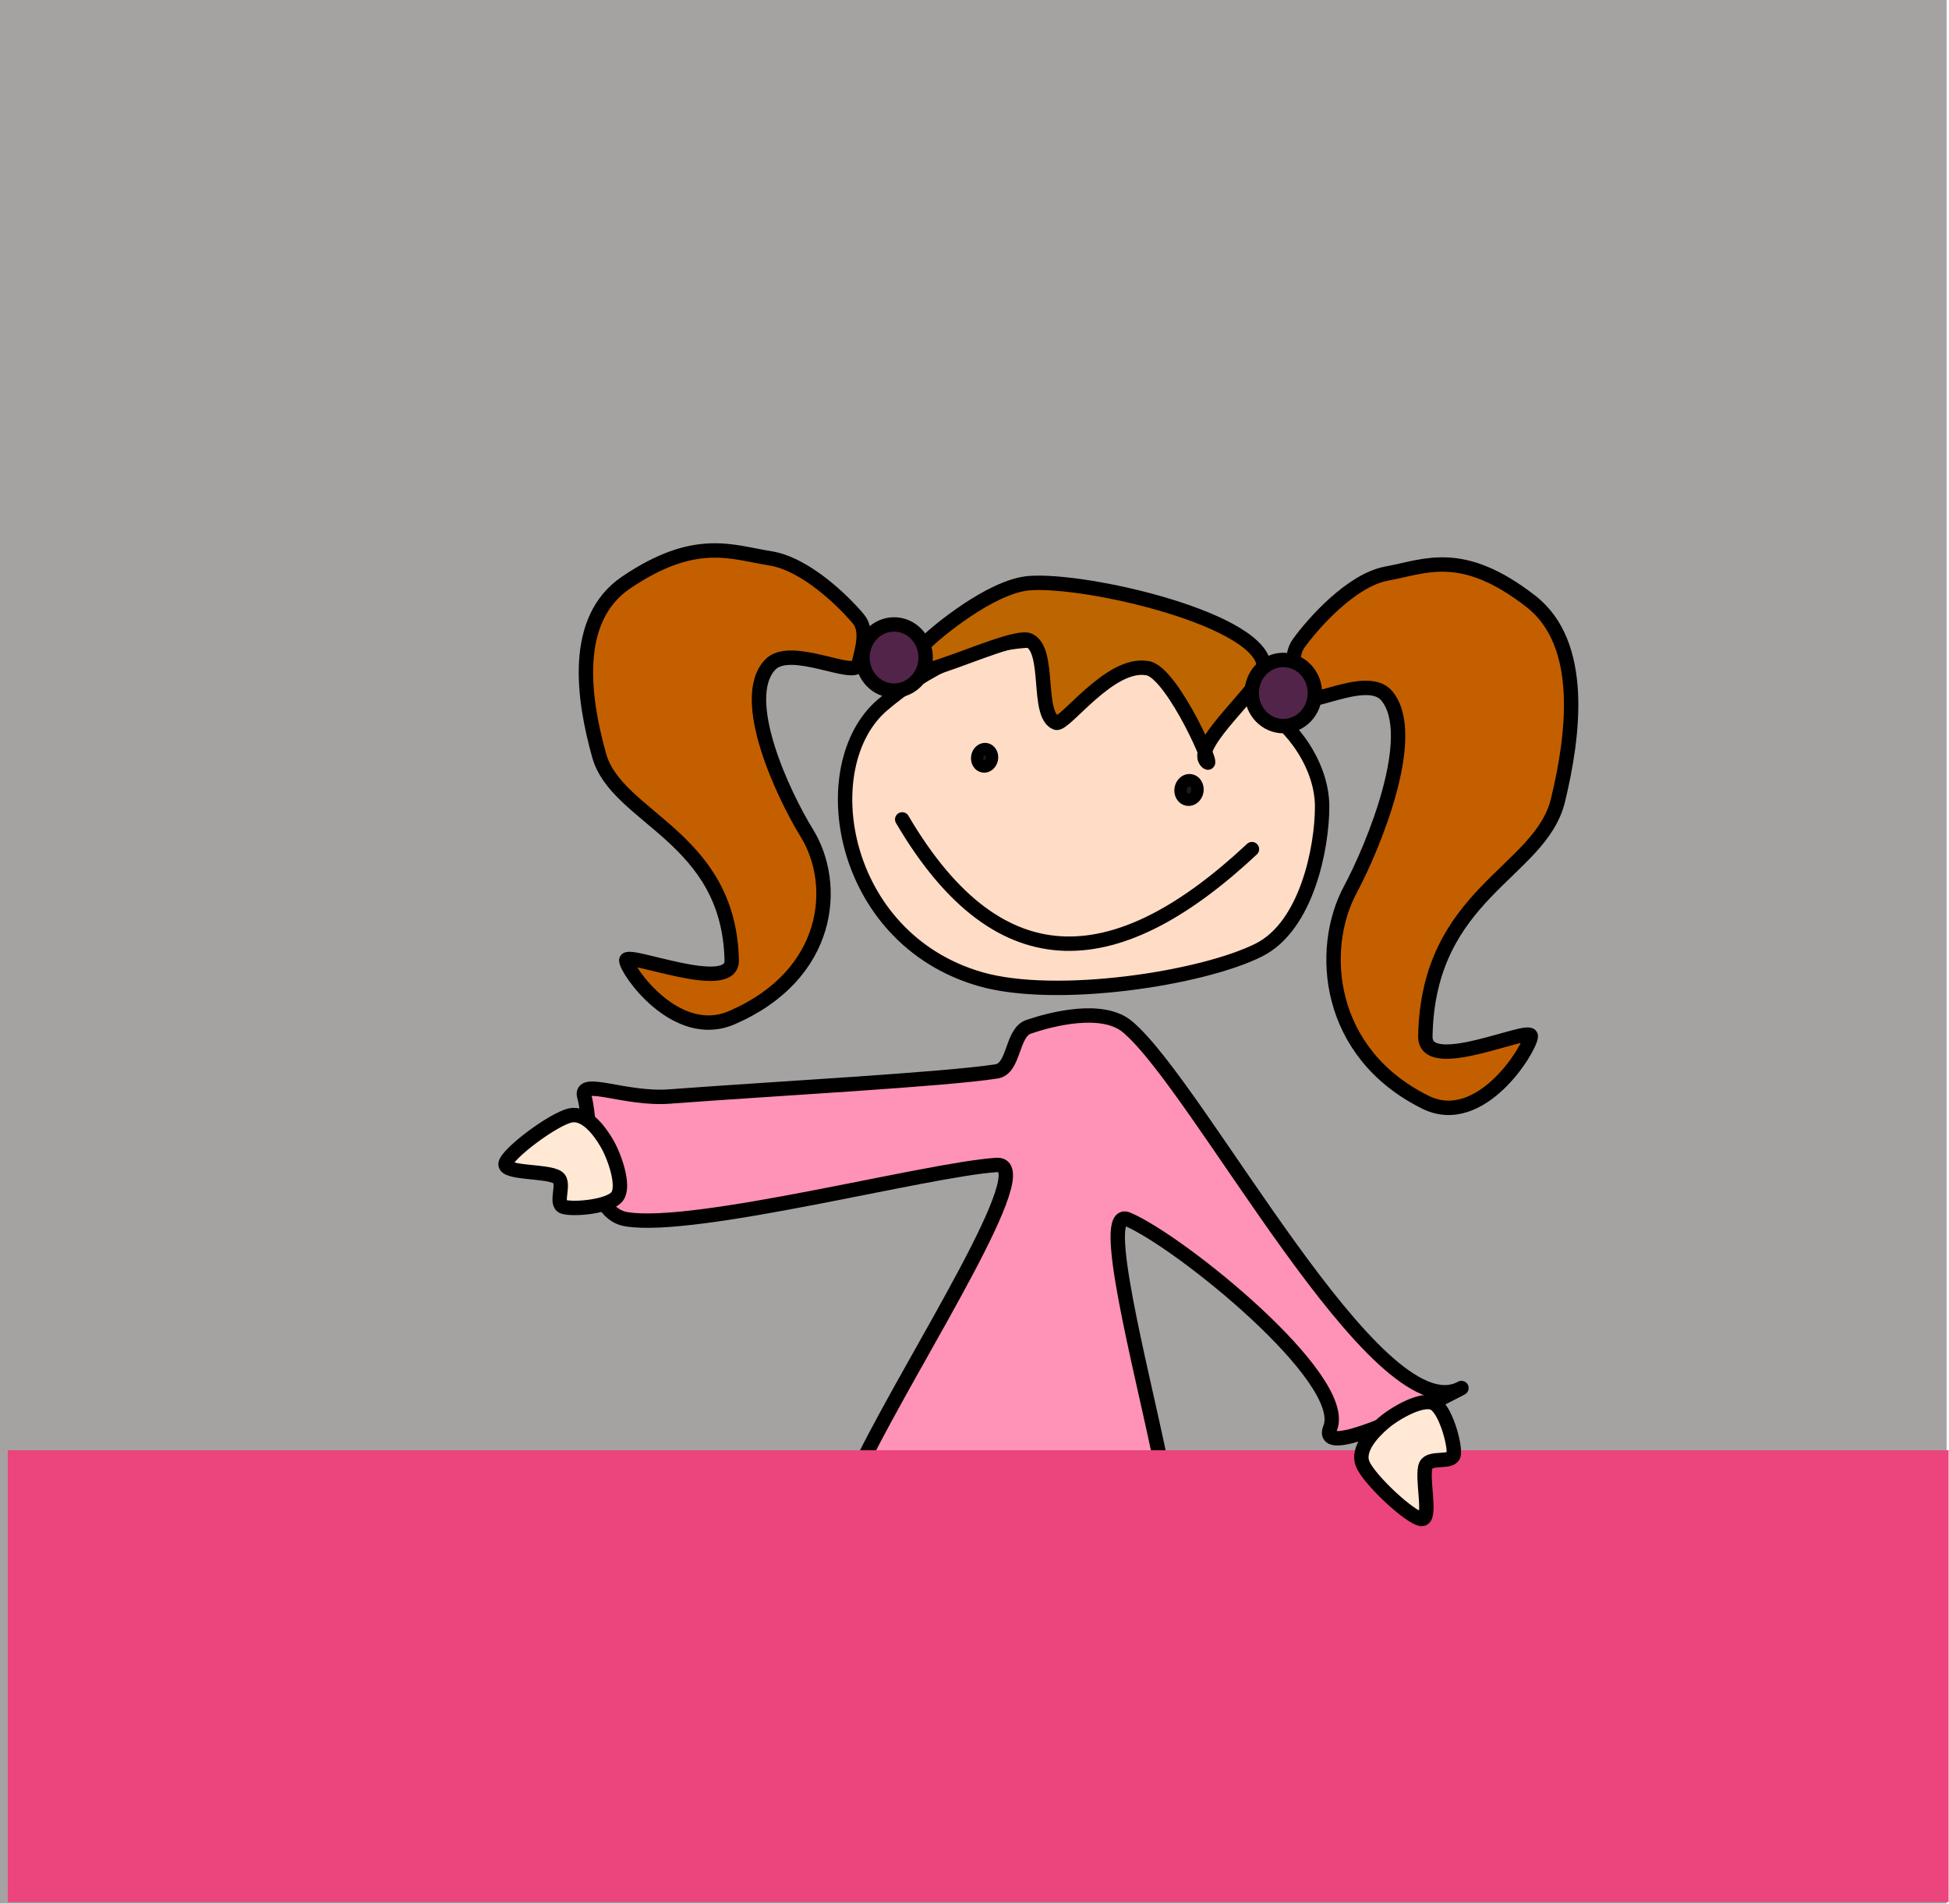
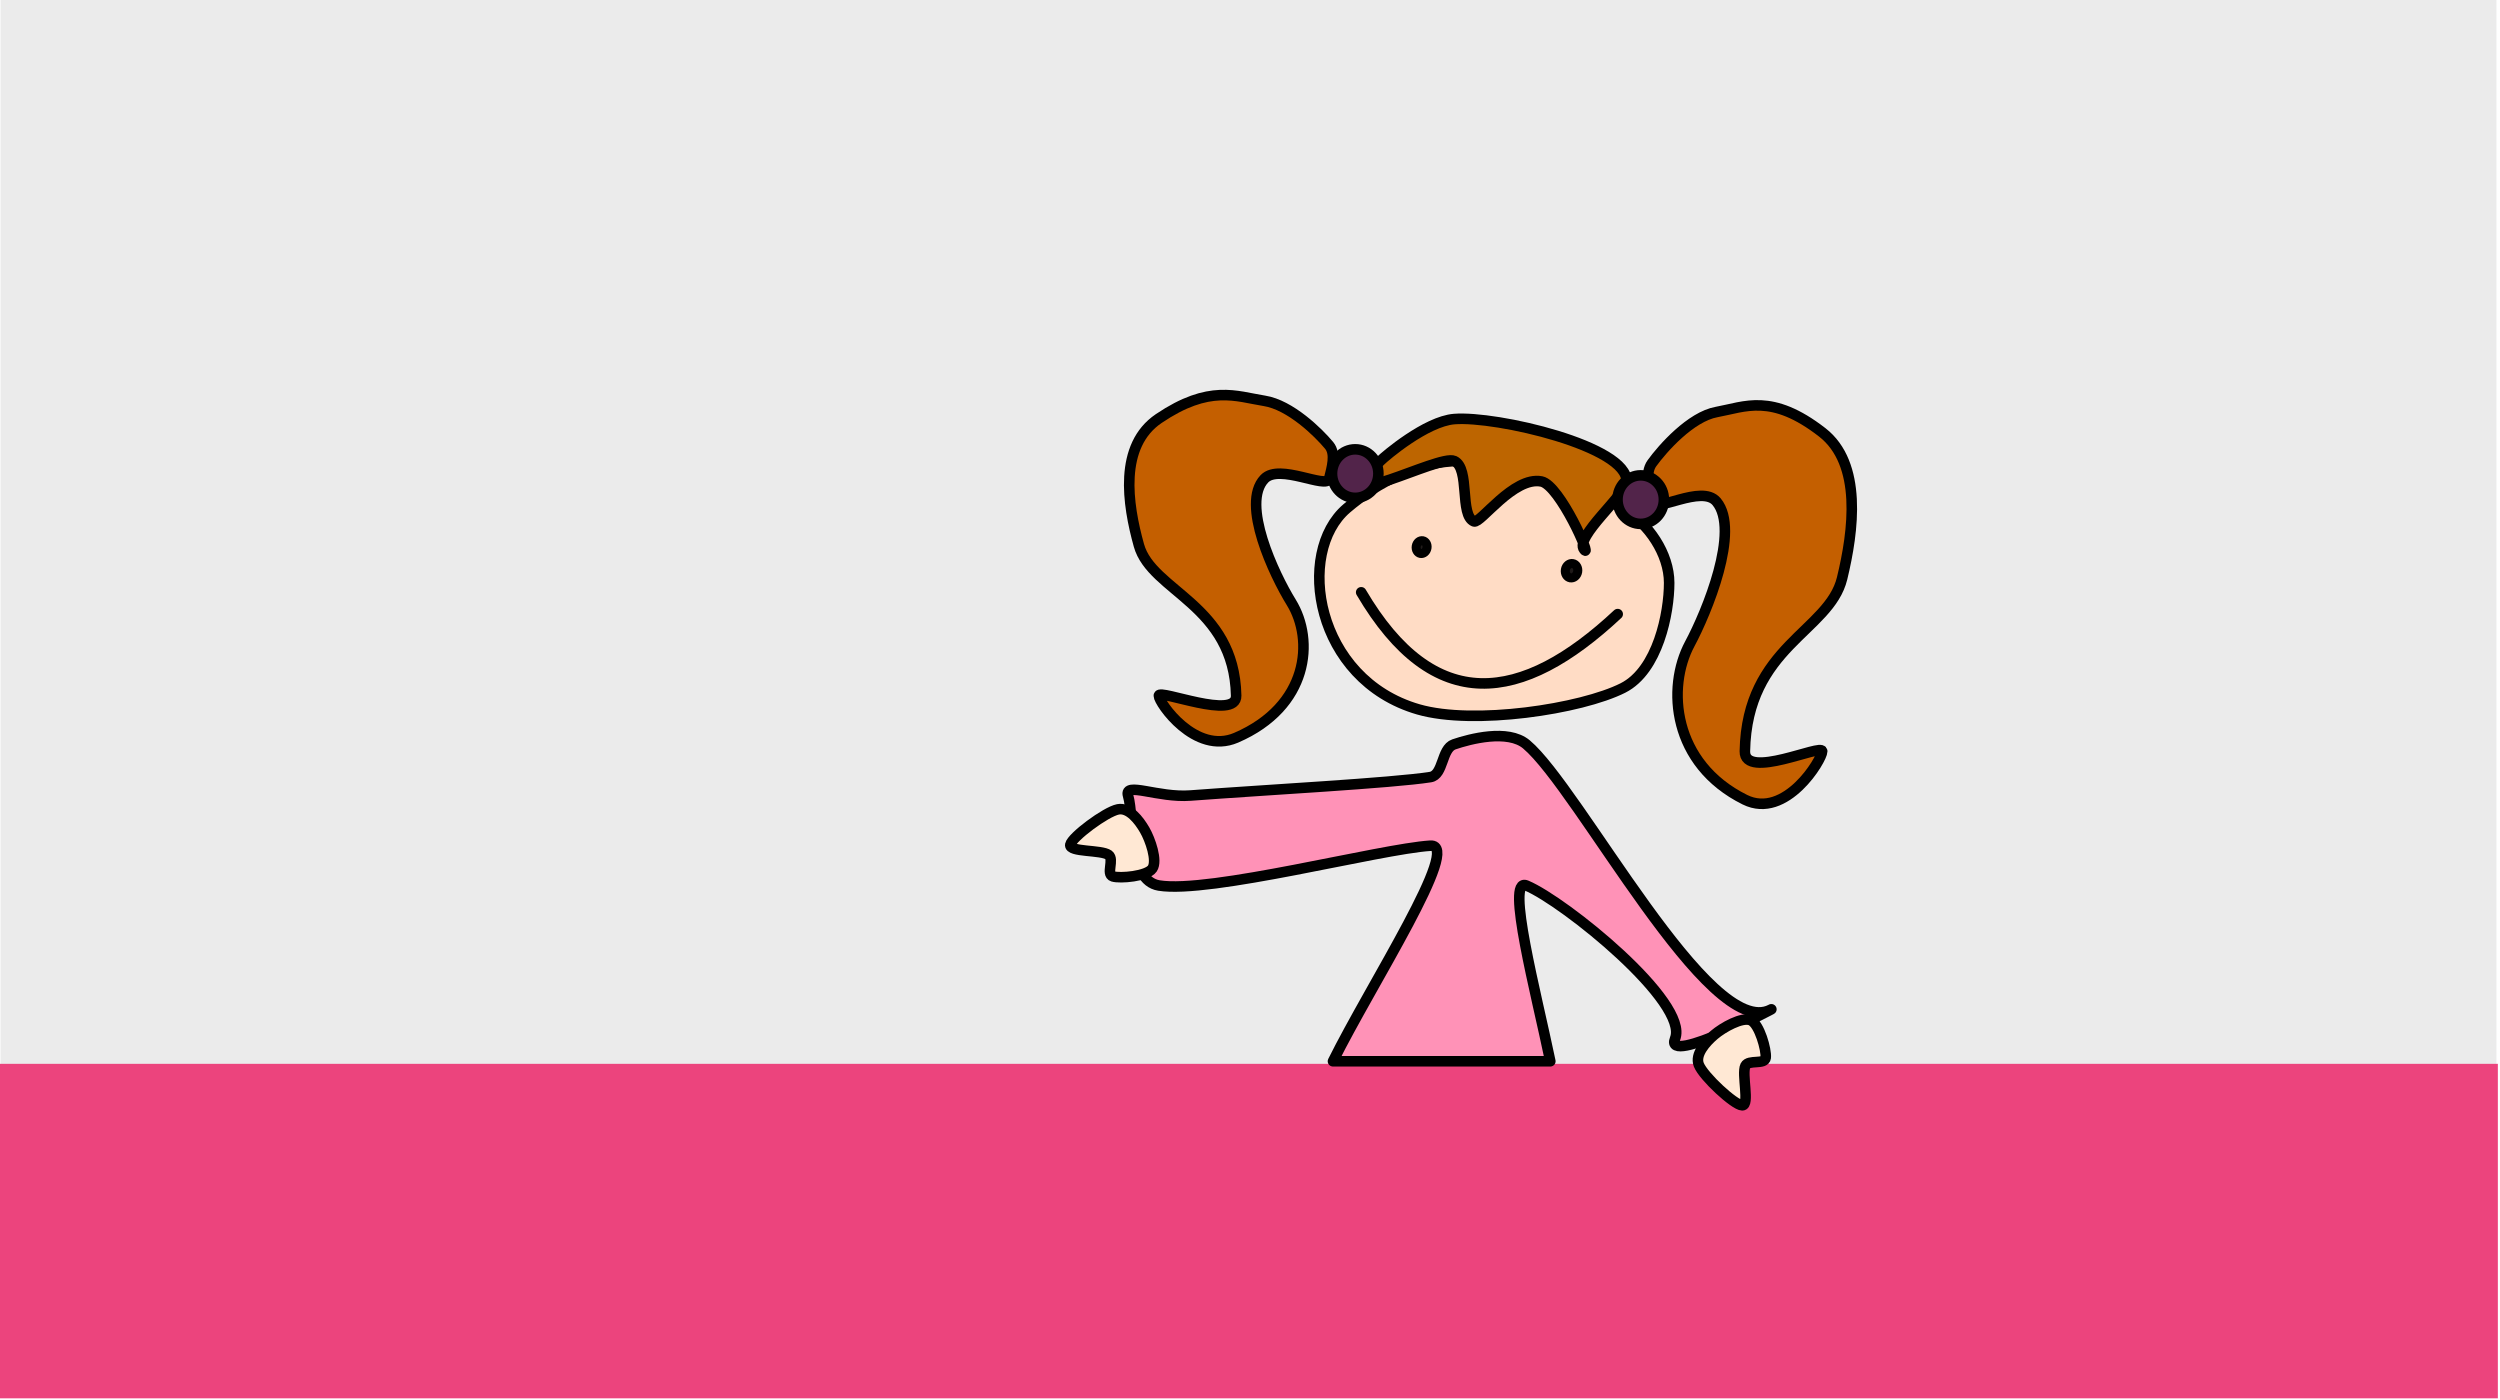
- <svg xmlns="http://www.w3.org/2000/svg" width="100%" height="100%" viewBox="0 0 474 463" version="1.1" xml:space="preserve" style="fill-rule:evenodd;clip-rule:evenodd;stroke-linecap:round;stroke-linejoin:round;stroke-miterlimit:1.5;">
-   <rect x="0" y="0" width="473.416" height="462.88" style="fill:#a5a2a2;" />
-   <path d="M210.064,354.766c12.473,-25.197 43.062,-72.175 32.298,-71.479c-16.807,1.087 -73.304,15.971 -90.013,13.198c-10.374,-1.722 -8.024,-22.178 -10.243,-29.839c-1.35,-4.663 9.91,0.813 20.699,0c25.108,-1.891 66.958,-4.134 79.557,-6.112c4.403,-0.691 3.595,-9.413 7.815,-10.851c5.306,-1.809 17.884,-5.142 24.023,0c17.506,14.66 60.623,98.533 81.013,87.963c3.656,-1.895 -35.541,19.121 -31.719,9.633c4.835,-12.002 -36.623,-45.458 -49.294,-50.794c-6.98,-2.939 3.279,35.783 7.933,58.281l-72.069,0Z" style="fill:#ff92b7;stroke:#000;stroke-width:3.5px;" />
-   <rect x="1.892" y="352.665" width="472.008" height="109.899" style="fill:#ec447d;" />
-   <path d="M331.379,355.94c1.547,3.893 11.814,13.381 14.387,13.438c2.573,0.056 -0.248,-10.472 1.051,-13.101c1.07,-2.168 6.451,-0.278 6.739,-2.678c0.302,-2.514 -2.084,-11.143 -4.929,-12.406c-2.845,-1.264 -9.268,2.366 -12.143,4.824c-2.827,2.417 -6.478,6.466 -5.105,9.923Z" style="fill:#ffe8d4;stroke:#000;stroke-width:3.5px;" />
-   <path d="M138.78,271.233c-4.109,0.817 -15.299,9.196 -15.82,11.716c-0.521,2.521 10.343,1.653 12.694,3.406c1.938,1.445 -0.895,6.395 1.413,7.113c2.418,0.752 11.336,-0.032 13.094,-2.602c1.758,-2.569 -0.65,-9.543 -2.547,-12.816c-1.865,-3.218 -5.186,-7.542 -8.834,-6.817Z" style="fill:#ffe8d4;stroke:#000;stroke-width:3.5px;" />
-   <path d="M252.205,155.711c-13.667,0 -27.381,6.995 -37.582,15.717c-17.133,14.649 -10.529,56.73 23.76,66.658c18.345,5.312 53.962,-0.101 67.822,-7.093c11.64,-5.872 15.338,-24.93 15.338,-34.857c0,-9.585 -6.796,-19.729 -15.338,-24.708c-11.556,-6.738 -38.736,-15.717 -54,-15.717Z" style="fill:#ffdcc5;stroke:#000;stroke-width:3.5px;" />
-   <path d="M219.419,199.256c24.154,41.134 53.214,37.022 85.057,7.234" style="fill:none;stroke:#000;stroke-width:3.5px;" />
-   <path d="M208.782,161.61c-0.848,3.514 -16.508,-5.146 -21.447,0c-7.929,8.26 3.221,31.785 8.88,40.958c7.764,12.586 5.82,34.531 -18.261,44.914c-13.554,5.845 -25.643,-11.621 -25.643,-13.945c0,-2.324 25.821,8.376 25.643,0c-0.639,-30.217 -27.971,-34.515 -32.244,-49.833c-3.816,-13.676 -6.75,-33.07 6.601,-42.078c16.821,-11.35 25.612,-7.341 35.024,-5.855c8.574,1.354 17.873,10.465 21.447,14.771c2.357,2.839 0.867,7.482 0,11.068Z" style="fill:#c45f00;stroke:#000;stroke-width:3.5px;" />
-   <path d="M315.819,169.21c0.849,4.044 16.509,-5.922 21.448,0c7.928,9.505 -3.222,36.577 -8.88,47.132c-7.765,14.484 -5.82,39.736 18.26,51.685c13.555,6.726 25.643,-13.373 25.643,-16.048c0,-2.674 -25.82,9.639 -25.643,0c0.639,-34.772 27.971,-39.717 32.245,-57.345c3.815,-15.737 6.75,-38.054 -6.602,-48.421c-16.821,-13.061 -25.611,-8.447 -35.023,-6.737c-8.575,1.558 -17.873,12.042 -21.448,16.998c-2.356,3.266 -0.866,8.609 0,12.736Z" style="fill:#c45f00;stroke:#000;stroke-width:3.5px;" />
-   <path d="M225.751,155.711c1.643,-1.633 15.163,-13.148 24.531,-13.901c13.913,-1.117 57.591,9.011 57.12,20.696c-0.177,4.387 -17.378,18.431 -14.067,22.578c2.934,3.677 -7.998,-21.367 -14.159,-22.578c-9.215,-1.812 -20.27,14.104 -22.347,13.252c-4.87,-1.997 -1.247,-17.577 -6.547,-20.047c-5.064,-2.359 -43.432,18.791 -24.531,0Z" style="fill:#bd6500;stroke:#000;stroke-width:3.5px;" />
-   <ellipse cx="217.437" cy="159.894" rx="7.686" ry="8.047" style="fill:#52244a;stroke:#000;stroke-width:3.5px;" />
-   <ellipse cx="312.104" cy="168.524" rx="7.686" ry="8.047" style="fill:#52244a;stroke:#000;stroke-width:3.5px;" />
-   <path d="M239.827,182.165c0.98,0.172 1.611,1.255 1.407,2.418c-0.204,1.163 -1.165,1.967 -2.145,1.795c-0.98,-0.171 -1.61,-1.254 -1.407,-2.417c0.204,-1.163 1.165,-1.967 2.145,-1.796Z" style="fill:#1f1a19;stroke:#000;stroke-width:3px;" />
-   <path d="M289.583,189.738c1.121,0.196 1.846,1.414 1.618,2.719c-0.229,1.304 -1.324,2.204 -2.446,2.007c-1.121,-0.196 -1.846,-1.414 -1.617,-2.719c0.228,-1.304 1.324,-2.204 2.445,-2.007Z" style="fill:#1f1a19;stroke:#000;stroke-width:3px;" />
+ <svg xmlns="http://www.w3.org/2000/svg" width="100%" height="100%" viewBox="0 0 829 464" version="1.1" xml:space="preserve" style="fill-rule:evenodd;clip-rule:evenodd;stroke-linecap:round;stroke-linejoin:round;stroke-miterlimit:1.5;">
+   <g>
+     <rect x="0.187" y="0" width="827.635" height="462.88" style="fill:#ebebeb;" />
+     <rect x="0" y="352.768" width="828.288" height="110.916" style="fill:#ec447d;" />
+     <g>
+       <path d="M442.016,351.914c12.474,-25.196 43.063,-72.175 32.298,-71.479c-16.807,1.087 -73.304,15.972 -90.013,13.198c-10.374,-1.722 -8.024,-22.178 -10.242,-29.838c-1.351,-4.664 9.909,0.812 20.698,0c25.108,-1.891 66.959,-4.135 79.557,-6.112c4.403,-0.692 3.596,-9.414 7.815,-10.852c5.306,-1.808 17.884,-5.141 24.023,0c17.506,14.661 60.623,98.534 81.013,87.964c3.656,-1.895 -35.54,19.12 -31.718,9.632c4.834,-12.002 -36.624,-45.458 -49.295,-50.794c-6.98,-2.939 3.279,35.784 7.933,58.281l-72.069,0Z" style="fill:#ff92b7;stroke:#000;stroke-width:3.5px;" />
+       <path d="M563.331,353.088c1.547,3.893 11.814,13.382 14.387,13.438c2.573,0.056 -0.247,-10.471 1.051,-13.101c1.07,-2.168 6.451,-0.278 6.739,-2.678c0.302,-2.514 -2.083,-11.143 -4.929,-12.406c-2.845,-1.264 -9.268,2.367 -12.143,4.824c-2.827,2.418 -6.478,6.466 -5.105,9.923Z" style="fill:#ffe8d4;stroke:#000;stroke-width:3.5px;" />
+       <path d="M370.732,268.382c-4.109,0.816 -15.299,9.195 -15.82,11.716c-0.521,2.52 10.343,1.652 12.694,3.405c1.938,1.445 -0.895,6.396 1.414,7.113c2.417,0.752 11.335,-0.032 13.093,-2.601c1.758,-2.57 -0.65,-9.544 -2.546,-12.816c-1.866,-3.218 -5.186,-7.542 -8.835,-6.817Z" style="fill:#ffe8d4;stroke:#000;stroke-width:3.5px;" />
+       <path d="M484.157,152.86c-13.667,0 -27.381,6.994 -37.581,15.716c-17.134,14.65 -10.53,56.73 23.759,66.659c18.346,5.312 53.963,-0.102 67.823,-7.094c11.639,-5.872 15.337,-24.929 15.337,-34.857c0,-9.584 -6.796,-19.728 -15.337,-24.708c-11.557,-6.737 -38.737,-15.716 -54.001,-15.716Z" style="fill:#ffdcc5;stroke:#000;stroke-width:3.5px;" />
+       <path d="M451.371,196.404c24.154,41.134 53.214,37.022 85.057,7.234" style="fill:none;stroke:#000;stroke-width:3.5px;" />
+       <path d="M440.735,158.758c-0.849,3.514 -16.509,-5.146 -21.448,0c-7.928,8.26 3.221,31.786 8.88,40.959c7.764,12.586 5.82,34.53 -18.26,44.914c-13.555,5.845 -25.644,-11.621 -25.644,-13.946c0,-2.324 25.821,8.377 25.644,0c-0.64,-30.217 -27.971,-34.514 -32.245,-49.833c-3.816,-13.675 -6.75,-33.07 6.601,-42.078c16.821,-11.35 25.612,-7.34 35.024,-5.854c8.574,1.354 17.873,10.464 21.448,14.771c2.356,2.838 0.866,7.481 0,11.067Z" style="fill:#c45f00;stroke:#000;stroke-width:3.5px;" />
+       <path d="M547.771,166.358c0.849,4.044 16.509,-5.922 21.448,0c7.928,9.505 -3.221,36.577 -8.88,47.133c-7.764,14.483 -5.82,39.735 18.26,51.684c13.555,6.726 25.644,-13.373 25.644,-16.047c0,-2.675 -25.821,9.639 -25.644,0c0.64,-34.772 27.971,-39.718 32.245,-57.346c3.816,-15.736 6.75,-38.054 -6.601,-48.421c-16.822,-13.061 -25.612,-8.447 -35.024,-6.736c-8.574,1.558 -17.873,12.041 -21.448,16.997c-2.356,3.267 -0.866,8.609 0,12.736Z" style="fill:#c45f00;stroke:#000;stroke-width:3.5px;" />
+       <path d="M457.703,152.86c1.643,-1.634 15.163,-13.149 24.532,-13.901c13.912,-1.118 57.591,9.011 57.119,20.695c-0.176,4.387 -17.377,18.431 -14.067,22.578c2.934,3.677 -7.997,-21.367 -14.159,-22.578c-9.215,-1.811 -20.27,14.104 -22.346,13.253c-4.871,-1.997 -1.248,-17.578 -6.547,-20.047c-5.065,-2.36 -43.433,18.791 -24.532,0Z" style="fill:#bd6500;stroke:#000;stroke-width:3.5px;" />
+       <ellipse cx="449.39" cy="157.042" rx="7.686" ry="8.047" style="fill:#52244a;stroke:#000;stroke-width:3.5px;" />
+       <ellipse cx="544.056" cy="165.672" rx="7.686" ry="8.047" style="fill:#52244a;stroke:#000;stroke-width:3.5px;" />
+       <path d="M471.779,179.314c0.98,0.171 1.611,1.254 1.407,2.417c-0.204,1.163 -1.165,1.967 -2.145,1.796c-0.98,-0.172 -1.61,-1.255 -1.406,-2.418c0.203,-1.163 1.164,-1.967 2.144,-1.795Z" style="fill:#1f1a19;stroke:#000;stroke-width:3px;" />
+       <path d="M521.535,186.886c1.122,0.196 1.847,1.415 1.618,2.719c-0.228,1.304 -1.324,2.204 -2.445,2.008c-1.122,-0.197 -1.847,-1.415 -1.618,-2.72c0.228,-1.304 1.324,-2.204 2.445,-2.007Z" style="fill:#1f1a19;stroke:#000;stroke-width:3px;" />
+     </g>
+   </g>
</svg>
